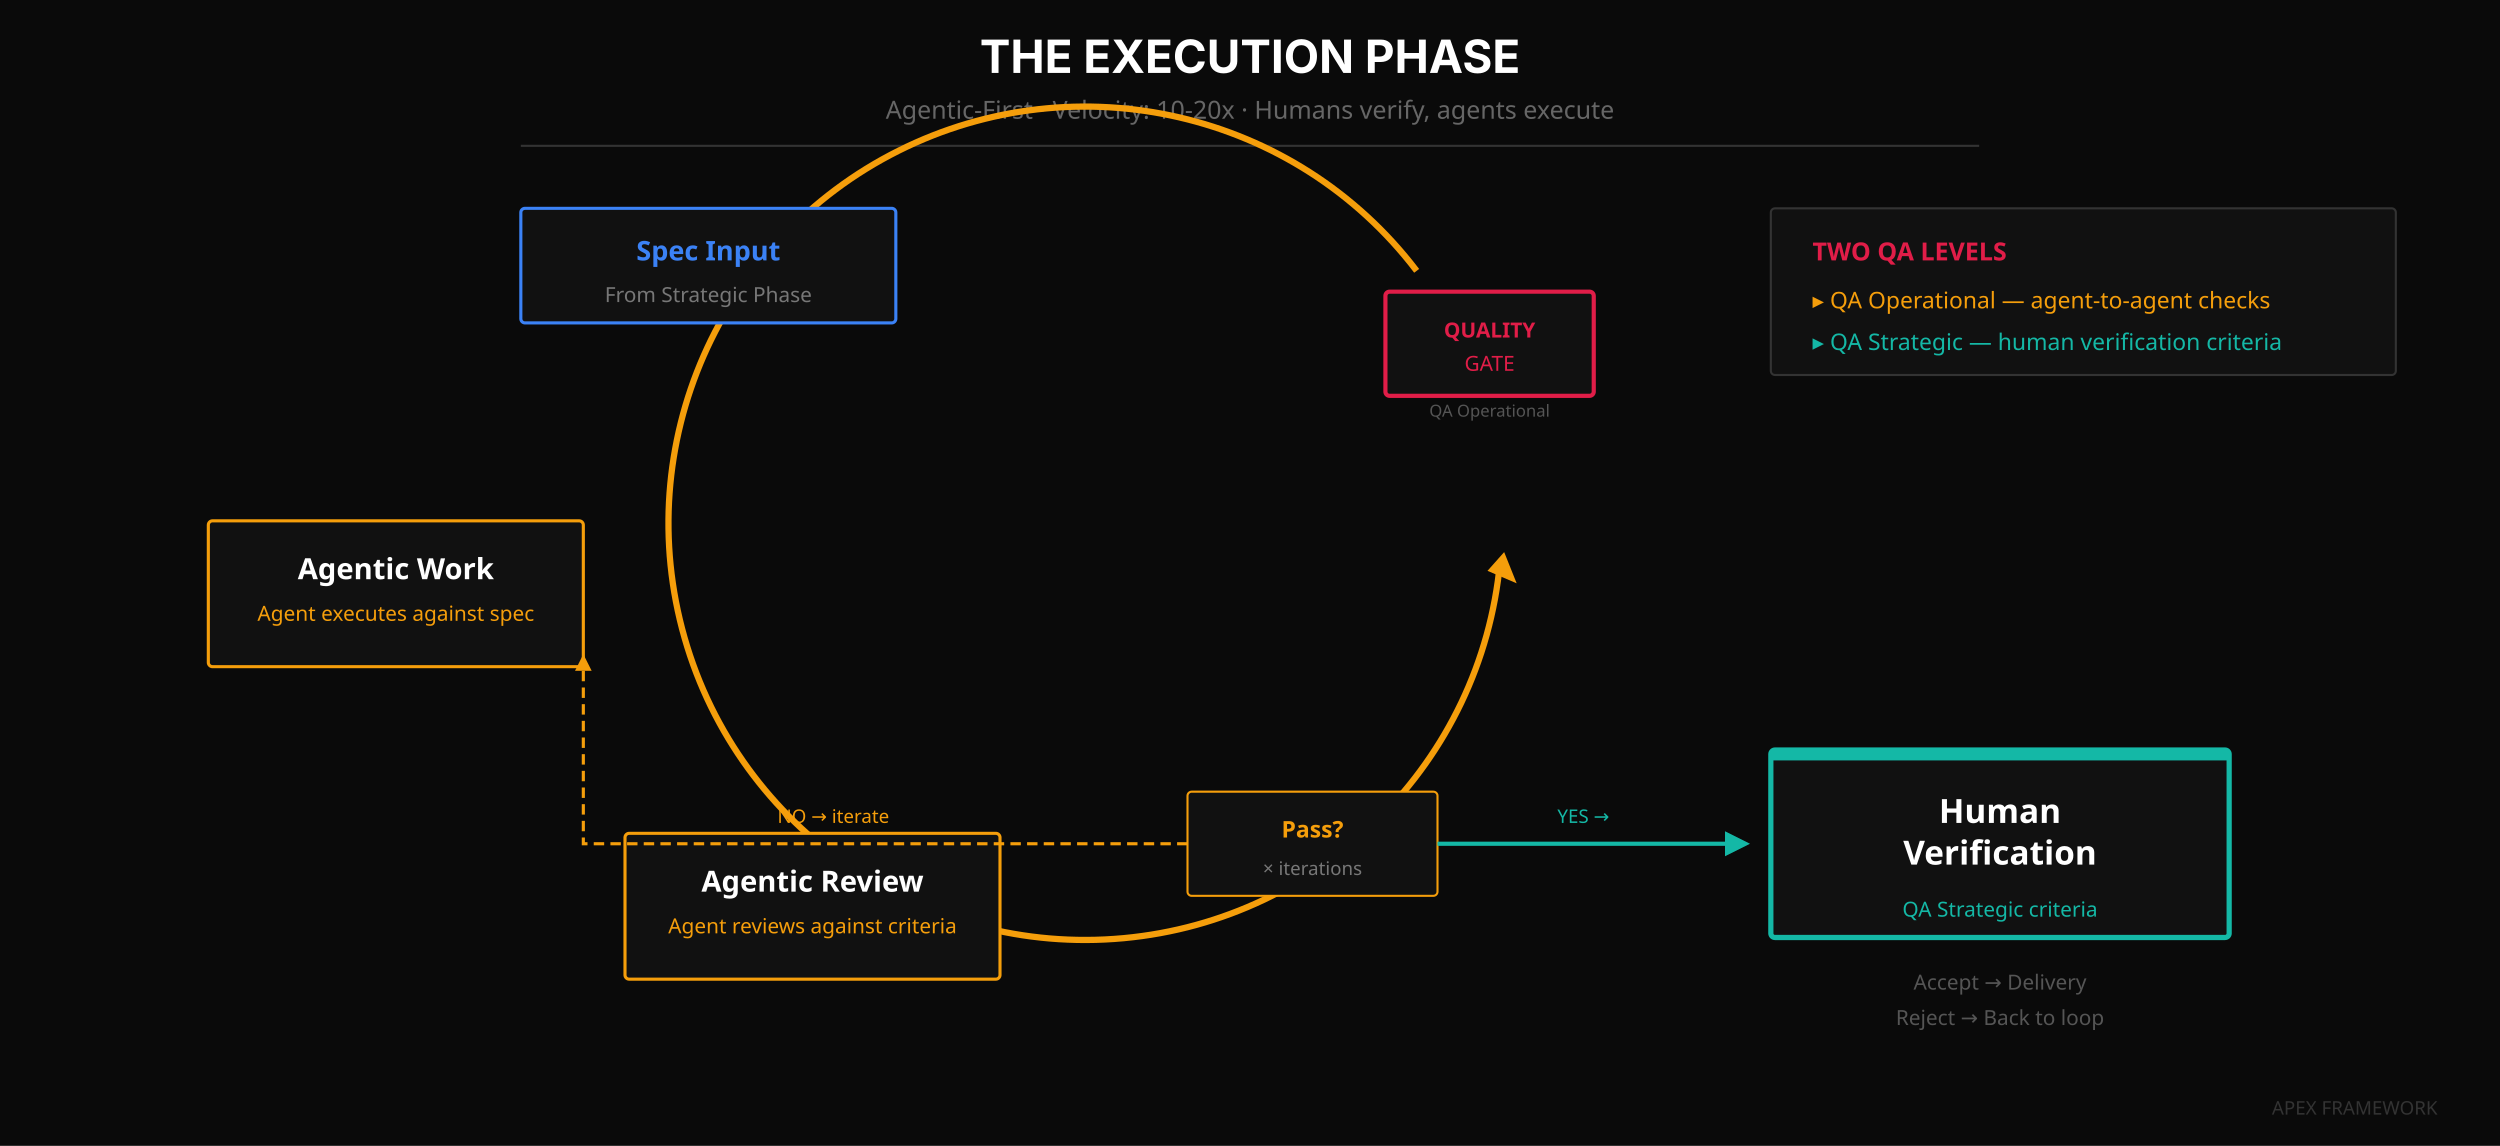
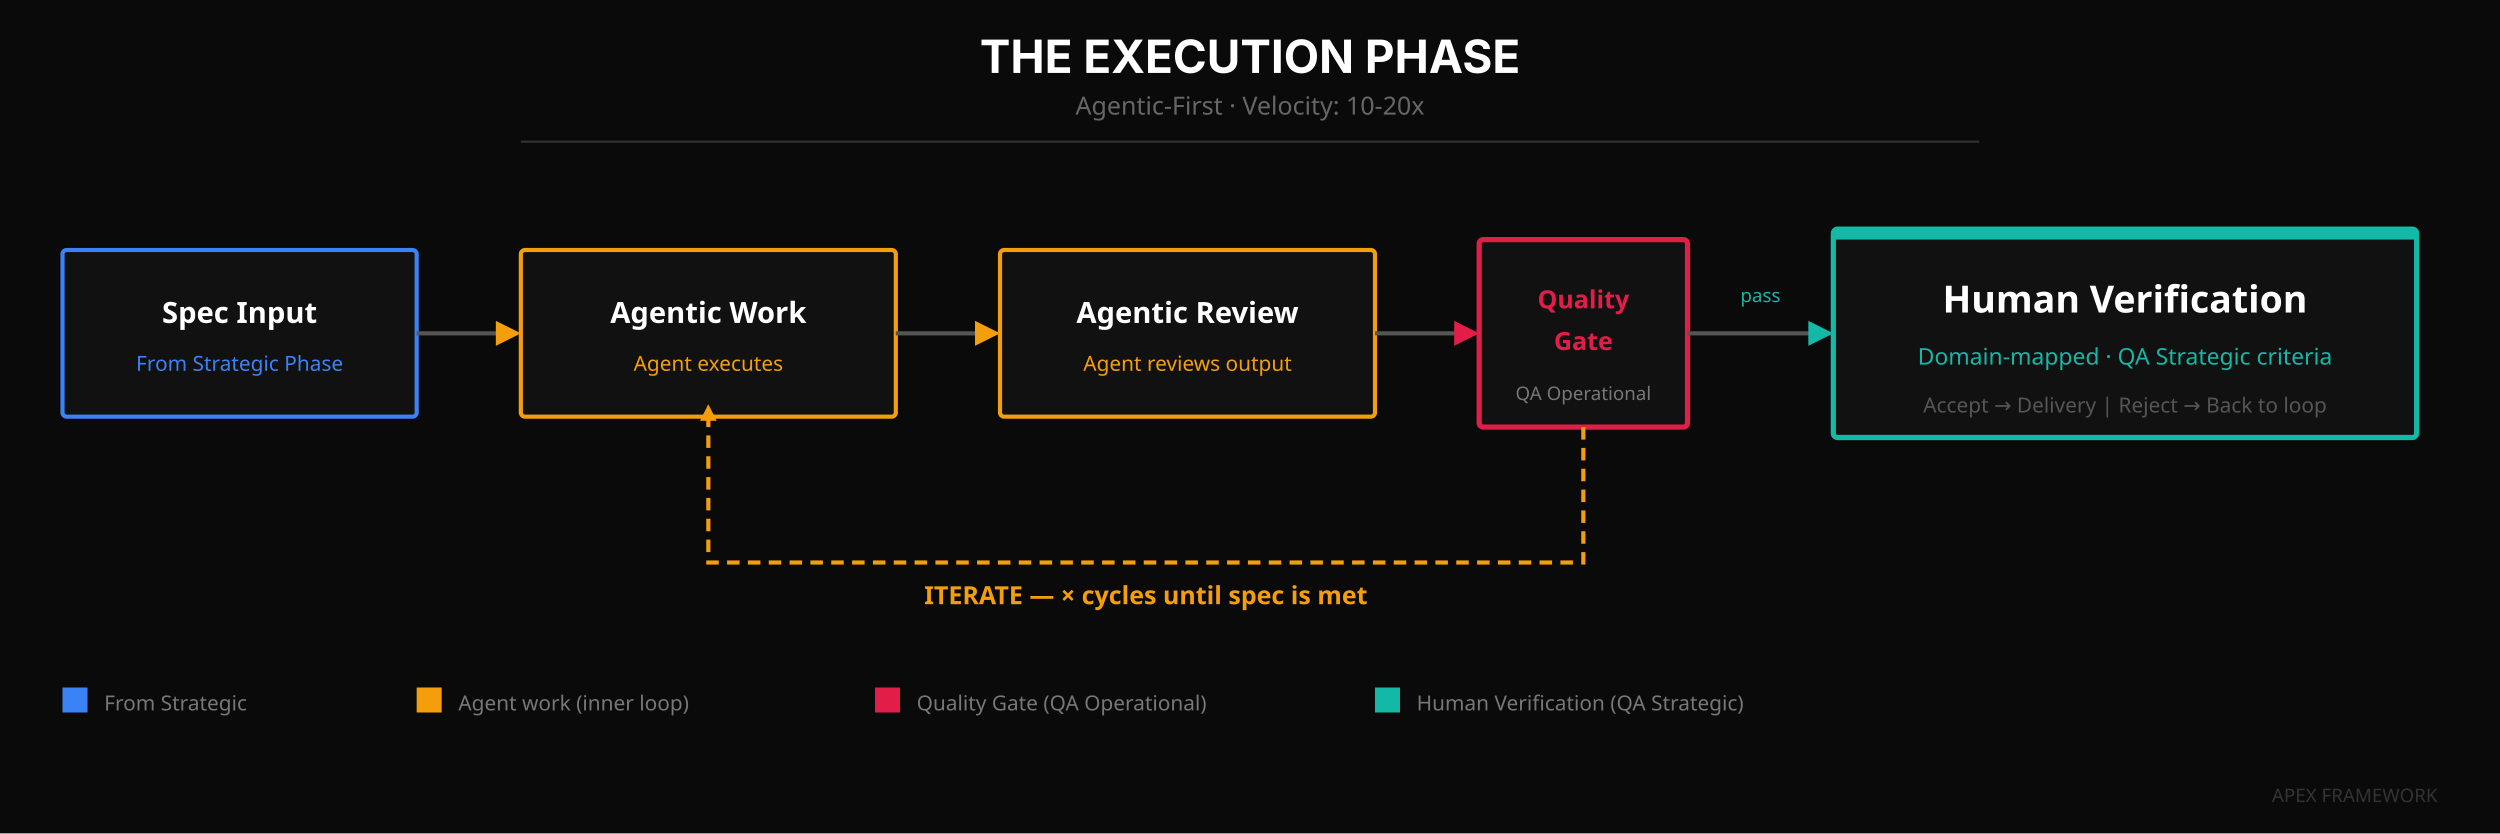
- <svg xmlns="http://www.w3.org/2000/svg" viewBox="0 0 1200 550" width="1200" height="550">
-   <rect width="1200" height="550" fill="#0a0a0a" />
+ <svg xmlns="http://www.w3.org/2000/svg" viewBox="0 0 1200 400" width="1200" height="400">
+   <rect width="1200" height="400" fill="#0a0a0a" />
  <text x="600" y="35" text-anchor="middle" font-family="system-ui, -apple-system, sans-serif" font-size="22" font-weight="700" fill="#ffffff">THE EXECUTION PHASE</text>
-   <text x="600" y="57" text-anchor="middle" font-family="system-ui, sans-serif" font-size="12" fill="#666">Agentic-First · Velocity: 10-20x · Humans verify, agents execute</text>
-   <line x1="250" y1="70" x2="950" y2="70" stroke="#333" stroke-width="1" />
-   <path d="M 680 130 A 200 200 0 1 0 720 270" fill="none" stroke="#f59e0b" stroke-width="3" />
-   <polygon points="722,265 728,280 714,274" fill="#f59e0b" />
-   <rect x="665" y="140" width="100" height="50" fill="#111" stroke="#e11d48" stroke-width="2" rx="2" />
-   <text x="715" y="162" text-anchor="middle" font-family="system-ui, sans-serif" font-size="10" font-weight="700" fill="#e11d48">QUALITY</text>
-   <text x="715" y="178" text-anchor="middle" font-family="system-ui, sans-serif" font-size="10" fill="#e11d48">GATE</text>
-   <text x="715" y="200" text-anchor="middle" font-family="system-ui, sans-serif" font-size="8" fill="#555">QA Operational</text>
-   <rect x="250" y="100" width="180" height="55" fill="#111" stroke="#3b82f6" stroke-width="1.5" rx="2" />
-   <text x="340" y="125" text-anchor="middle" font-family="system-ui, sans-serif" font-size="13" font-weight="600" fill="#3b82f6">Spec Input</text>
-   <text x="340" y="145" text-anchor="middle" font-family="system-ui, sans-serif" font-size="10" fill="#777">From Strategic Phase</text>
-   <rect x="100" y="250" width="180" height="70" fill="#111" stroke="#f59e0b" stroke-width="1.5" rx="2" />
-   <text x="190" y="278" text-anchor="middle" font-family="system-ui, sans-serif" font-size="14" font-weight="700" fill="#ffffff">Agentic Work</text>
-   <text x="190" y="298" text-anchor="middle" font-family="system-ui, sans-serif" font-size="10" fill="#f59e0b">Agent executes against spec</text>
-   <rect x="300" y="400" width="180" height="70" fill="#111" stroke="#f59e0b" stroke-width="1.5" rx="2" />
-   <text x="390" y="428" text-anchor="middle" font-family="system-ui, sans-serif" font-size="14" font-weight="700" fill="#ffffff">Agentic Review</text>
-   <text x="390" y="448" text-anchor="middle" font-family="system-ui, sans-serif" font-size="10" fill="#f59e0b">Agent reviews against criteria</text>
-   <rect x="570" y="380" width="120" height="50" fill="#111" stroke="#f59e0b" stroke-width="1" rx="2" />
-   <text x="630" y="402" text-anchor="middle" font-family="system-ui, sans-serif" font-size="11" font-weight="600" fill="#f59e0b">Pass?</text>
-   <text x="630" y="420" text-anchor="middle" font-family="system-ui, sans-serif" font-size="9" fill="#777">× iterations</text>
-   <path d="M 570 405 L 280 405 L 280 320" fill="none" stroke="#f59e0b" stroke-width="1.5" stroke-dasharray="5,3" />
-   <polygon points="276,322 280,314 284,322" fill="#f59e0b" />
-   <text x="400" y="395" text-anchor="middle" font-family="system-ui, sans-serif" font-size="9" fill="#f59e0b">NO → iterate</text>
-   <line x1="690" y1="405" x2="830" y2="405" stroke="#14b8a6" stroke-width="2" />
-   <polygon points="828,399 840,405 828,411" fill="#14b8a6" />
-   <text x="760" y="395" text-anchor="middle" font-family="system-ui, sans-serif" font-size="9" fill="#14b8a6">YES →</text>
-   <rect x="850" y="360" width="220" height="90" fill="#111" stroke="#14b8a6" stroke-width="2.5" rx="2" />
-   <rect x="850" y="360" width="220" height="5" fill="#14b8a6" />
-   <text x="960" y="395" text-anchor="middle" font-family="system-ui, sans-serif" font-size="16" font-weight="700" fill="#ffffff">Human</text>
-   <text x="960" y="415" text-anchor="middle" font-family="system-ui, sans-serif" font-size="16" font-weight="700" fill="#ffffff">Verification</text>
-   <text x="960" y="440" text-anchor="middle" font-family="system-ui, sans-serif" font-size="10" fill="#14b8a6">QA Strategic criteria</text>
-   <text x="960" y="475" text-anchor="middle" font-family="system-ui, sans-serif" font-size="10" fill="#555">Accept → Delivery</text>
-   <text x="960" y="492" text-anchor="middle" font-family="system-ui, sans-serif" font-size="10" fill="#555">Reject → Back to loop</text>
-   <rect x="850" y="100" width="300" height="80" fill="#111" stroke="#333" stroke-width="1" rx="2" />
-   <text x="870" y="125" font-family="system-ui, sans-serif" font-size="12" font-weight="600" fill="#e11d48">TWO QA LEVELS</text>
-   <text x="870" y="148" font-family="system-ui, sans-serif" font-size="11" fill="#f59e0b">▸ QA Operational — agent-to-agent checks</text>
-   <text x="870" y="168" font-family="system-ui, sans-serif" font-size="11" fill="#14b8a6">▸ QA Strategic — human verification criteria</text>
-   <text x="1170" y="535" text-anchor="end" font-family="system-ui, sans-serif" font-size="9" fill="#333">APEX FRAMEWORK</text>
+   <text x="600" y="55" text-anchor="middle" font-family="system-ui, sans-serif" font-size="12" fill="#666">Agentic-First · Velocity: 10-20x</text>
+   <line x1="250" y1="68" x2="950" y2="68" stroke="#333" stroke-width="1" />
+   <rect x="30" y="120" width="170" height="80" fill="#111" stroke="#3b82f6" stroke-width="2" rx="2" />
+   <text x="115" y="155" text-anchor="middle" font-family="system-ui, sans-serif" font-size="14" font-weight="700" fill="#ffffff">Spec Input</text>
+   <text x="115" y="178" text-anchor="middle" font-family="system-ui, sans-serif" font-size="10" fill="#3b82f6">From Strategic Phase</text>
+   <line x1="200" y1="160" x2="240" y2="160" stroke="#555" stroke-width="2" />
+   <polygon points="238,154 250,160 238,166" fill="#f59e0b" />
+   <rect x="250" y="120" width="180" height="80" fill="#111" stroke="#f59e0b" stroke-width="2" rx="2" />
+   <text x="340" y="155" text-anchor="middle" font-family="system-ui, sans-serif" font-size="14" font-weight="700" fill="#ffffff">Agentic Work</text>
+   <text x="340" y="178" text-anchor="middle" font-family="system-ui, sans-serif" font-size="10" fill="#f59e0b">Agent executes</text>
+   <line x1="430" y1="160" x2="470" y2="160" stroke="#555" stroke-width="2" />
+   <polygon points="468,154 480,160 468,166" fill="#f59e0b" />
+   <rect x="480" y="120" width="180" height="80" fill="#111" stroke="#f59e0b" stroke-width="2" rx="2" />
+   <text x="570" y="155" text-anchor="middle" font-family="system-ui, sans-serif" font-size="14" font-weight="700" fill="#ffffff">Agentic Review</text>
+   <text x="570" y="178" text-anchor="middle" font-family="system-ui, sans-serif" font-size="10" fill="#f59e0b">Agent reviews output</text>
+   <line x1="660" y1="160" x2="700" y2="160" stroke="#555" stroke-width="2" />
+   <polygon points="698,154 710,160 698,166" fill="#e11d48" />
+   <rect x="710" y="115" width="100" height="90" fill="#111" stroke="#e11d48" stroke-width="2.5" rx="2" />
+   <text x="760" y="148" text-anchor="middle" font-family="system-ui, sans-serif" font-size="12" font-weight="700" fill="#e11d48">Quality</text>
+   <text x="760" y="168" text-anchor="middle" font-family="system-ui, sans-serif" font-size="12" font-weight="700" fill="#e11d48">Gate</text>
+   <text x="760" y="192" text-anchor="middle" font-family="system-ui, sans-serif" font-size="9" fill="#777">QA Operational</text>
+   <path d="M 760 205 L 760 270 L 340 270 L 340 200" fill="none" stroke="#f59e0b" stroke-width="2" stroke-dasharray="6,4" />
+   <polygon points="336,202 340,194 344,202" fill="#f59e0b" />
+   <text x="550" y="290" text-anchor="middle" font-family="system-ui, sans-serif" font-size="12" font-weight="600" fill="#f59e0b">ITERATE — × cycles until spec is met</text>
+   <line x1="810" y1="160" x2="870" y2="160" stroke="#555" stroke-width="2" />
+   <polygon points="868,154 880,160 868,166" fill="#14b8a6" />
+   <text x="845" y="145" text-anchor="middle" font-family="system-ui, sans-serif" font-size="9" fill="#14b8a6">pass</text>
+   <rect x="880" y="110" width="280" height="100" fill="#111" stroke="#14b8a6" stroke-width="2.5" rx="2" />
+   <rect x="880" y="110" width="280" height="5" fill="#14b8a6" />
+   <text x="1020" y="150" text-anchor="middle" font-family="system-ui, sans-serif" font-size="18" font-weight="700" fill="#ffffff">Human Verification</text>
+   <text x="1020" y="175" text-anchor="middle" font-family="system-ui, sans-serif" font-size="11" fill="#14b8a6">Domain-mapped · QA Strategic criteria</text>
+   <text x="1020" y="198" text-anchor="middle" font-family="system-ui, sans-serif" font-size="10" fill="#555">Accept → Delivery  |  Reject → Back to loop</text>
+   <rect x="30" y="330" width="12" height="12" fill="#3b82f6" />
+   <text x="50" y="341" font-family="system-ui, sans-serif" font-size="10" fill="#777">From Strategic</text>
+   <rect x="200" y="330" width="12" height="12" fill="#f59e0b" />
+   <text x="220" y="341" font-family="system-ui, sans-serif" font-size="10" fill="#777">Agent work (inner loop)</text>
+   <rect x="420" y="330" width="12" height="12" fill="#e11d48" />
+   <text x="440" y="341" font-family="system-ui, sans-serif" font-size="10" fill="#777">Quality Gate (QA Operational)</text>
+   <rect x="660" y="330" width="12" height="12" fill="#14b8a6" />
+   <text x="680" y="341" font-family="system-ui, sans-serif" font-size="10" fill="#777">Human Verification (QA Strategic)</text>
+   <text x="1170" y="385" text-anchor="end" font-family="system-ui, sans-serif" font-size="9" fill="#333">APEX FRAMEWORK</text>
</svg>
